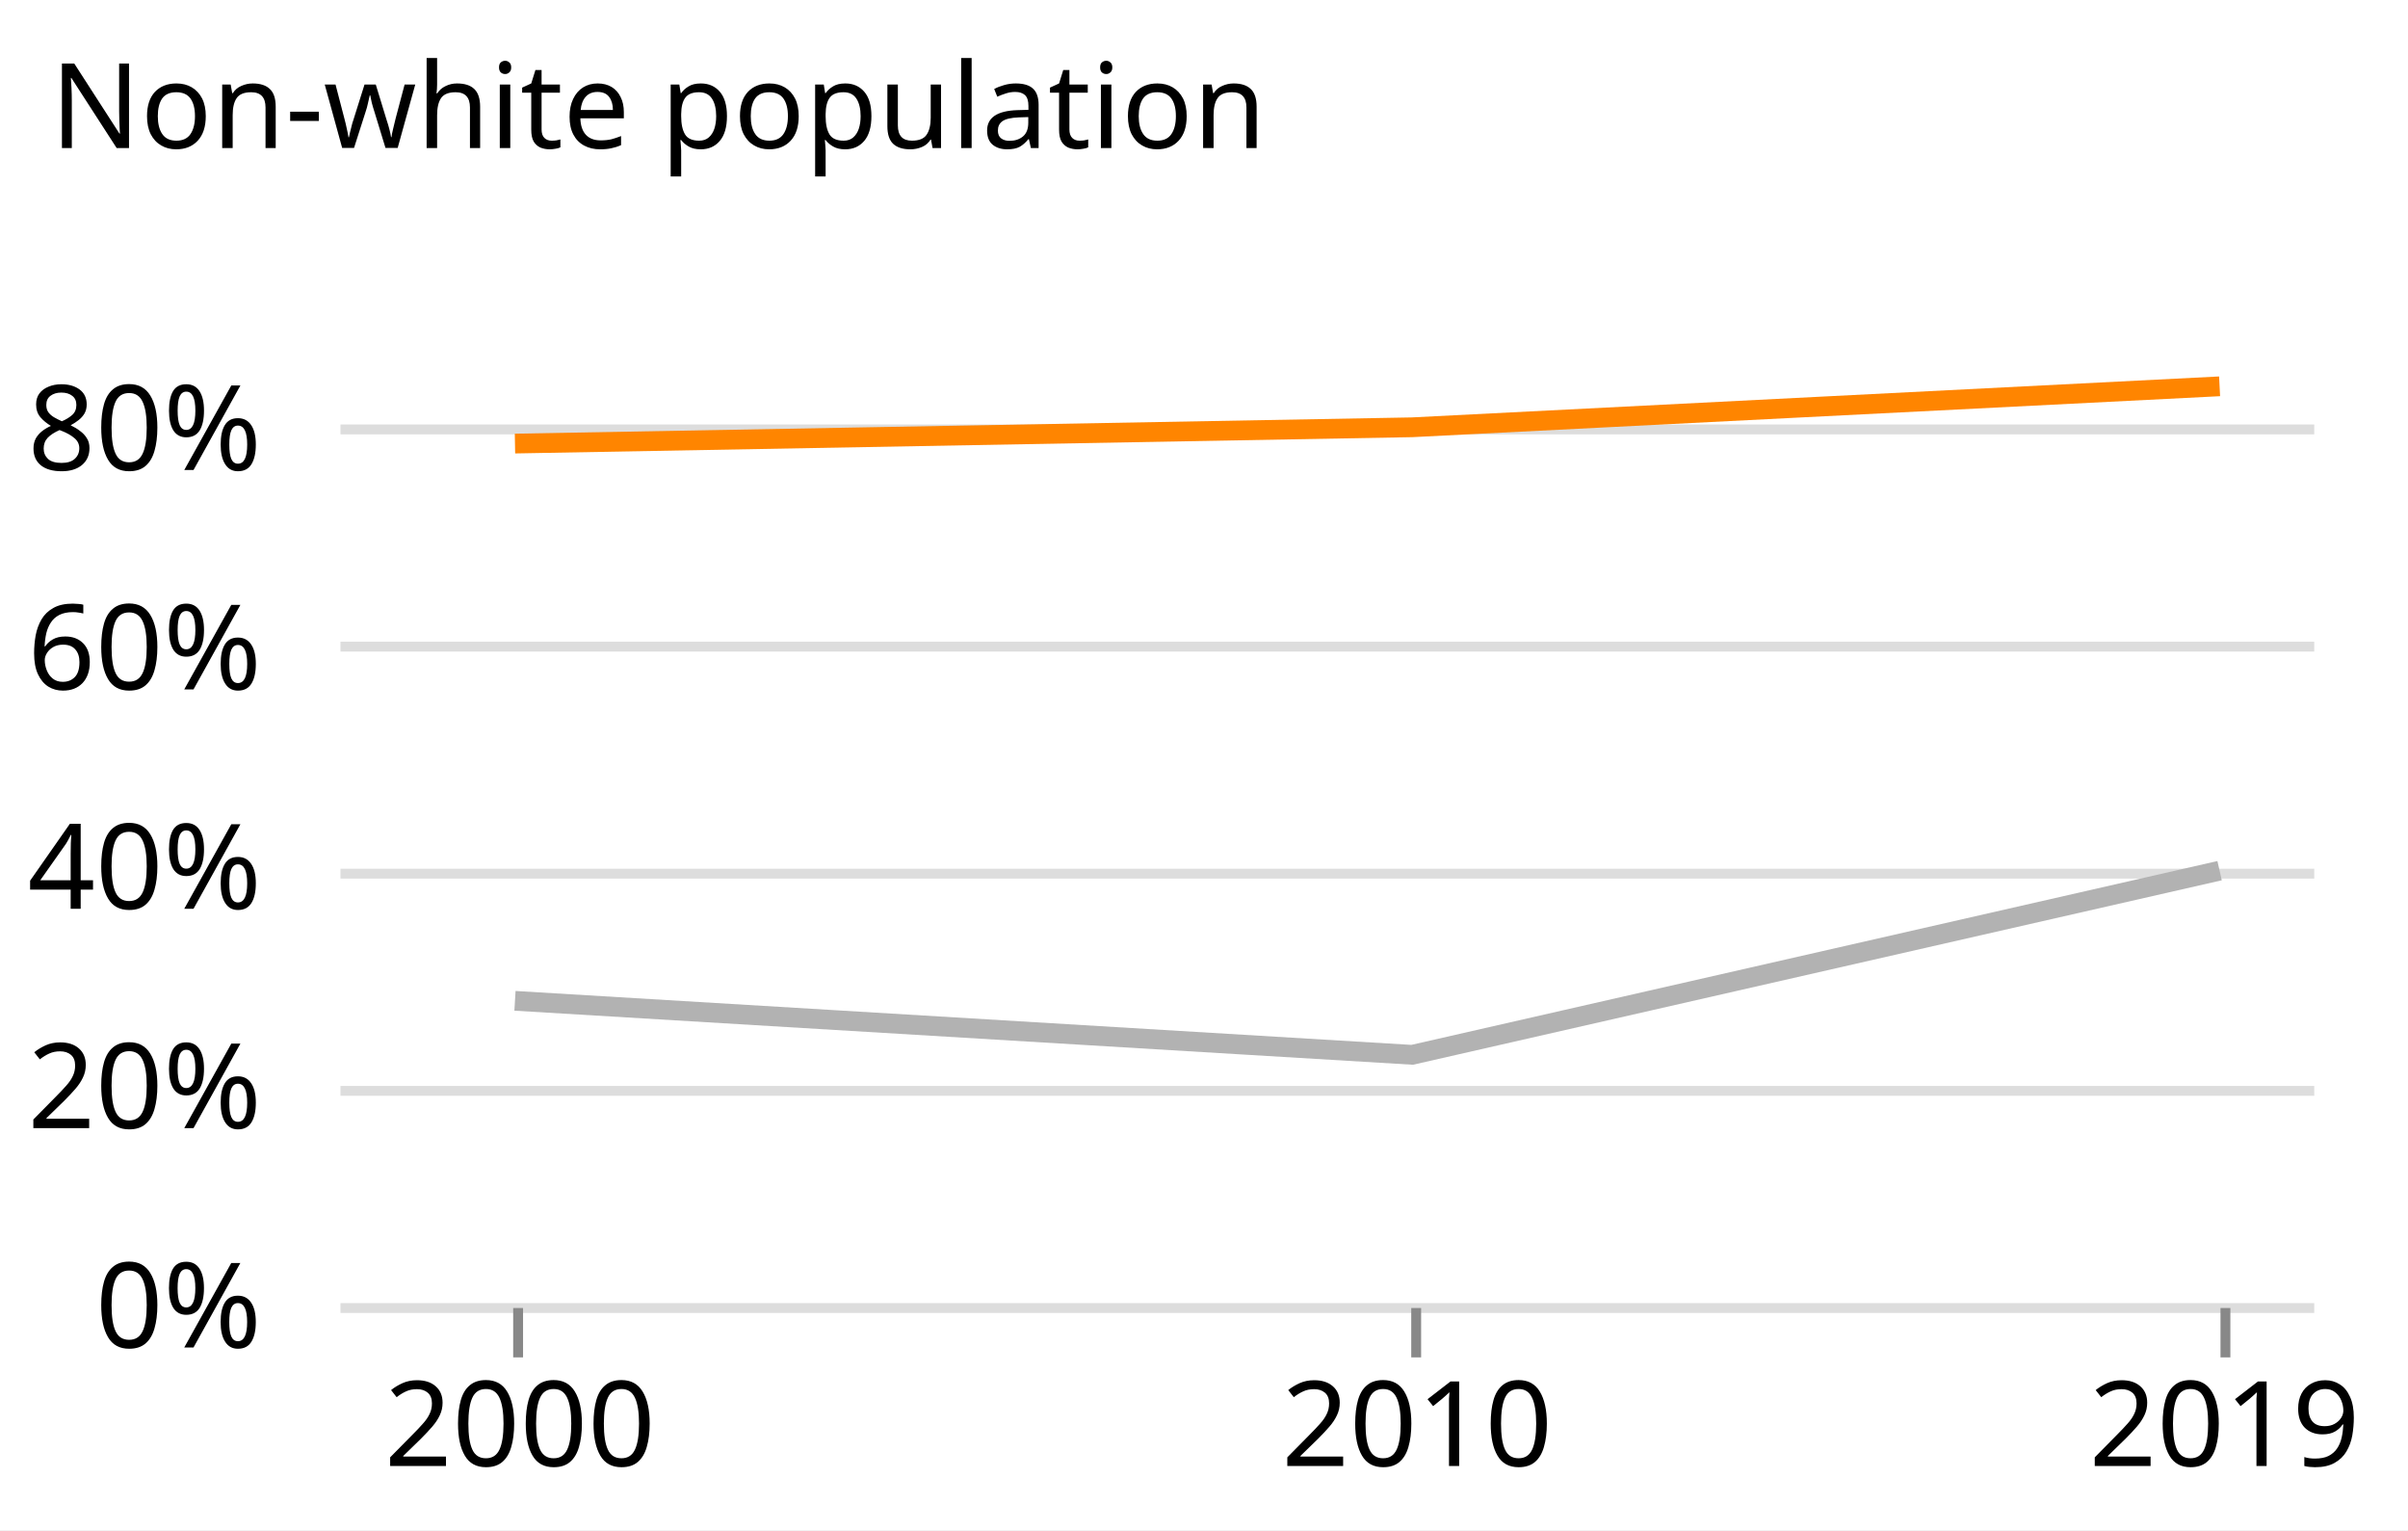
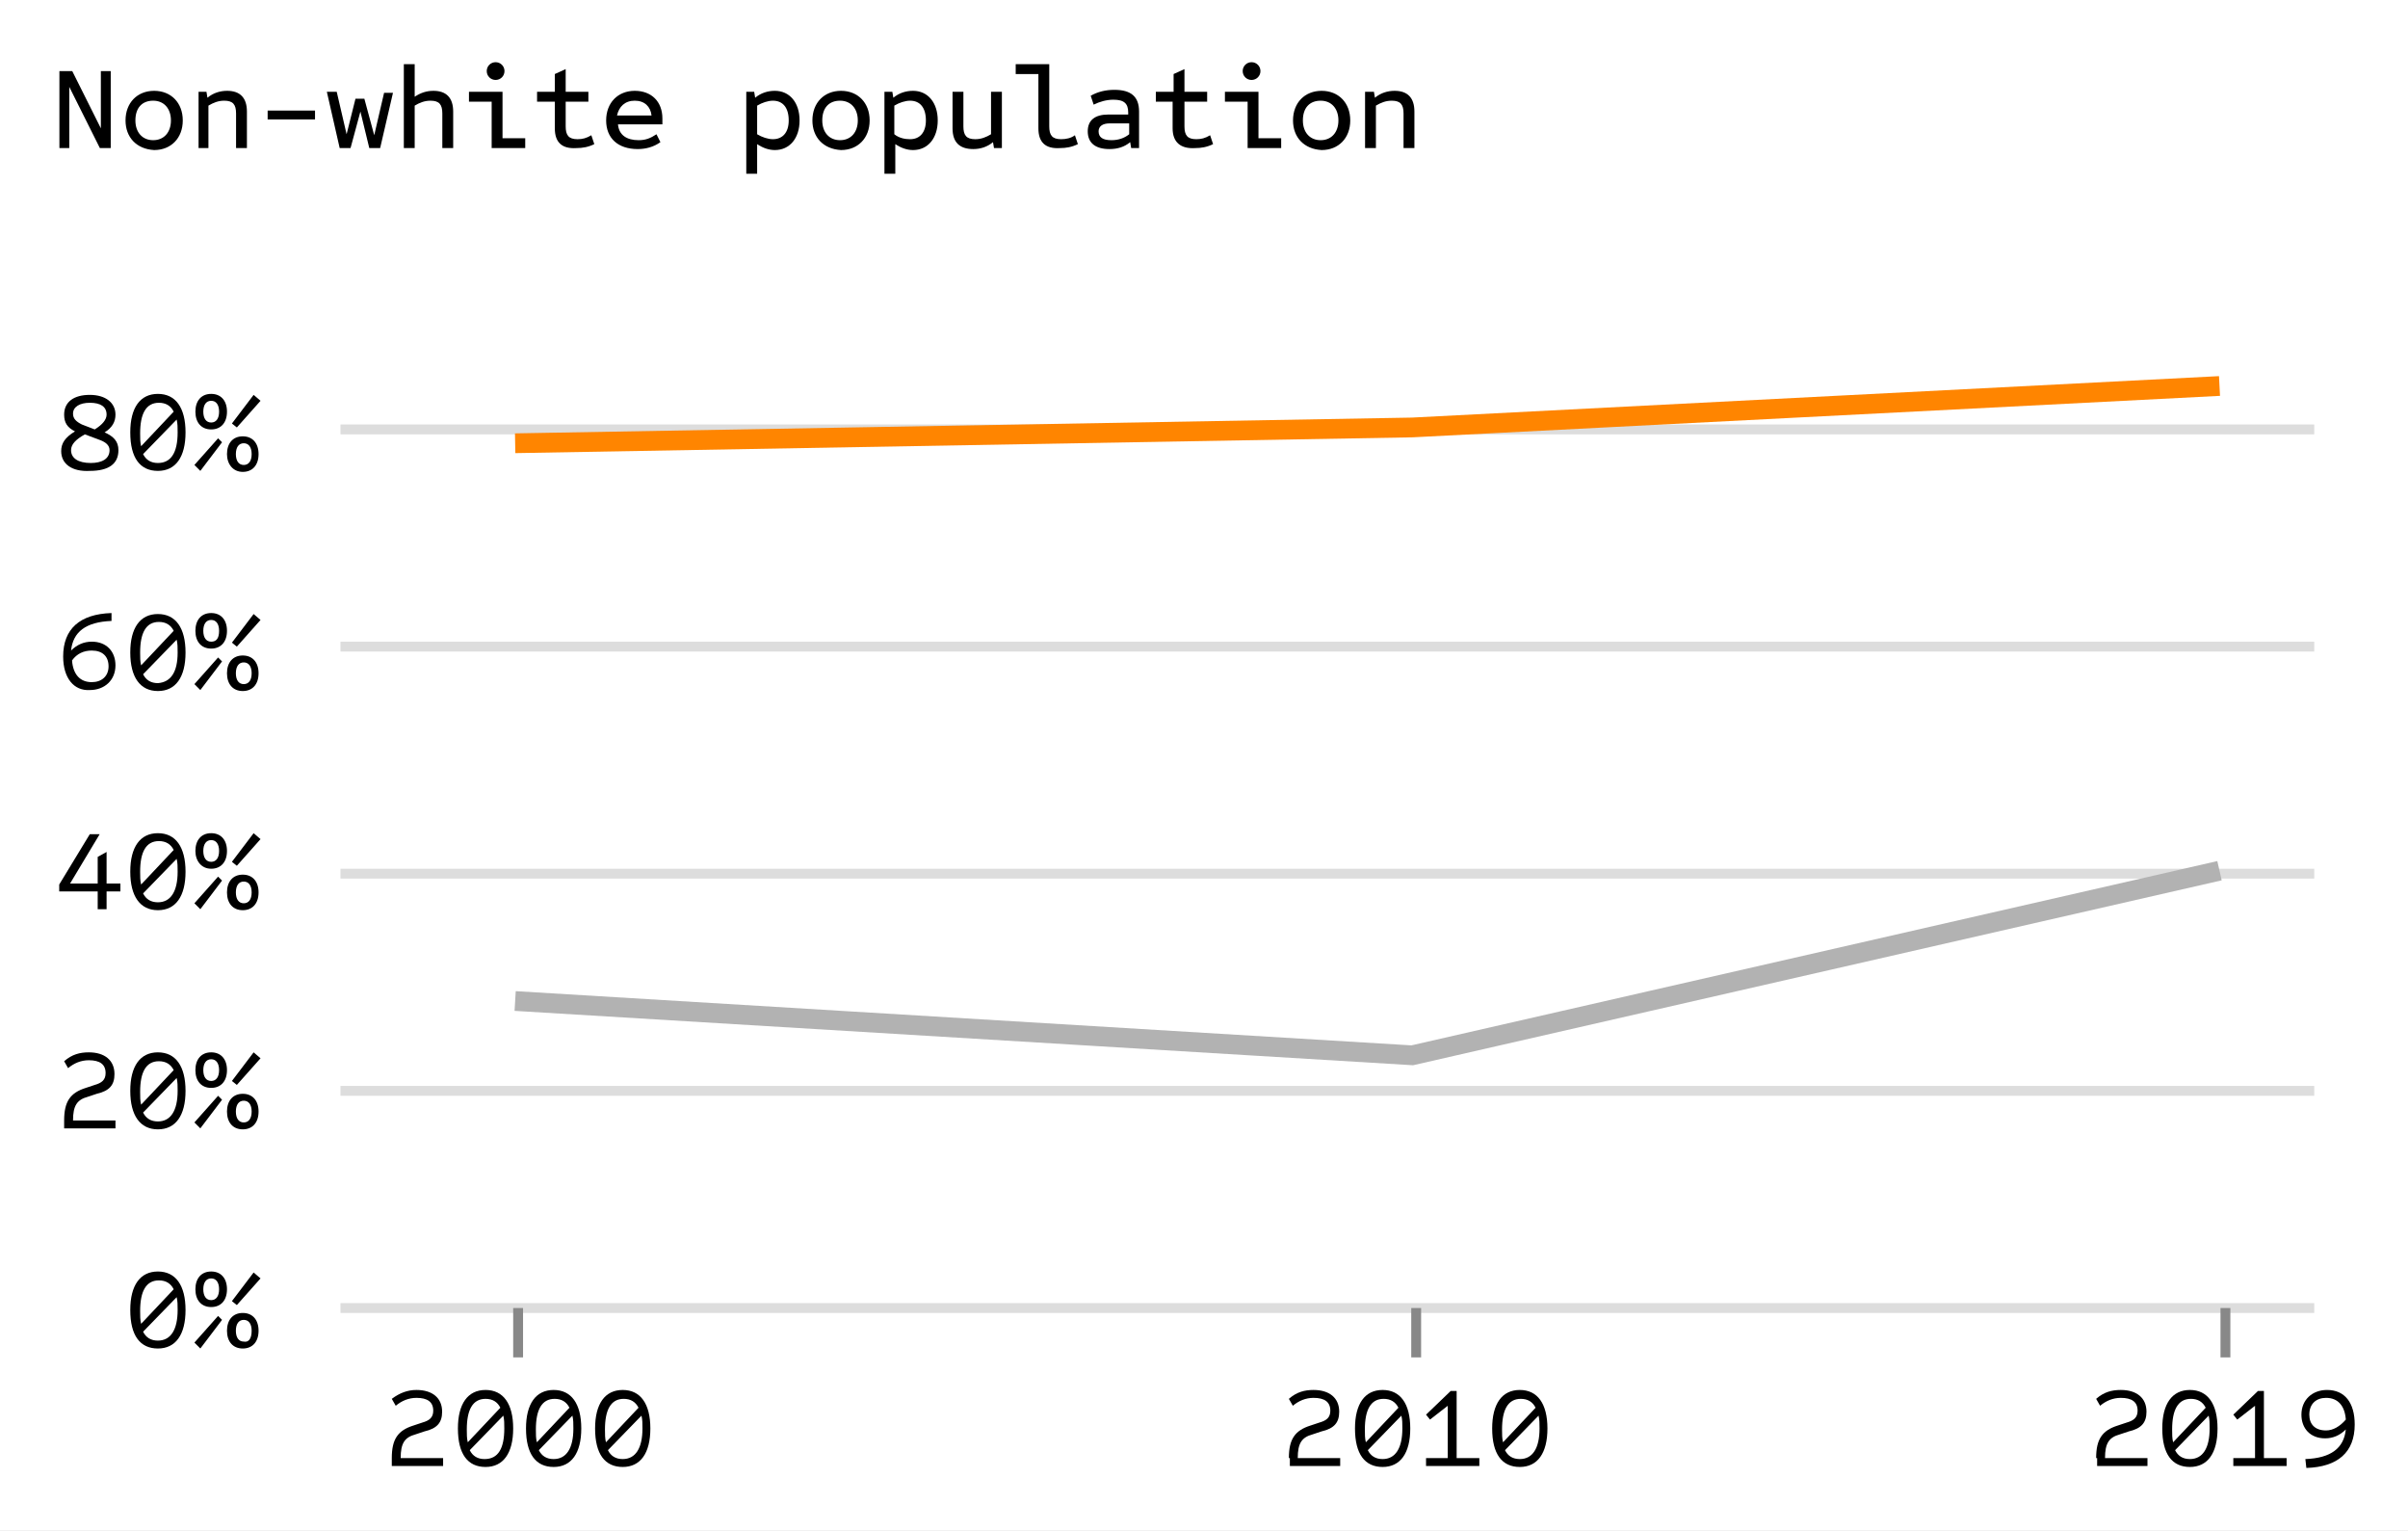
- <svg xmlns="http://www.w3.org/2000/svg" version="1.1" class="marks" width="244" height="155" viewBox="0 0 244 155">
-   <rect width="244" height="155" fill="white" />
-   <g fill="none" stroke-miterlimit="10" transform="translate(34,32)">
-     <g class="mark-group role-frame root" role="graphics-object" aria-roledescription="group mark container">
+ <svg xmlns="http://www.w3.org/2000/svg" version="1.1" id="Layer_1" x="0px" y="0px" viewBox="0 0 244 155" style="enable-background:new 0 0 244 155;" xml:space="preserve">
+   <style type="text/css">
+ 	.st0{fill:#FFFFFF;}
+ 	.st1{fill:none;}
+ 	.st2{fill:none;stroke:#DDDDDD;stroke-miterlimit:10;}
+ 	.st3{display:none;fill:none;stroke:#DDDDDD;stroke-miterlimit:10;}
+ 	.st4{fill:none;stroke:#888888;stroke-miterlimit:10;}
+ 	.st5{enable-background:new    ;}
+ 	.st6{display:none;}
+ 	.st7{fill:none;stroke:#FF8500;stroke-width:2;stroke-miterlimit:10;}
+ 	.st8{display:none;fill:none;stroke:#FF8500;stroke-width:2;stroke-miterlimit:10;}
+ 	.st9{fill:none;stroke:#B2B2B2;stroke-width:2;stroke-miterlimit:10;}
+ 	.st10{display:none;fill:none;stroke:#B2B2B2;stroke-width:2;stroke-miterlimit:10;}
+ </style>
+   <rect class="st0" width="244" height="155" />
+   <g transform="translate(34,32)">
+     <g>
      <g transform="translate(0,0)">
-         <path class="background" aria-hidden="true" d="M0,0h200v100h-200Z" />
+         <path class="st1" d="M0,0h200v100H0V0z" />
        <g>
-           <g class="mark-group role-axis" aria-hidden="true">
+           <g>
            <g transform="translate(0.5,0.5)">
-               <path class="background" aria-hidden="true" d="M0,0h0v0h0Z" pointer-events="none" />
+               <path pointer-events="none" class="st1" d="M0,0L0,0L0,0L0,0z" />
              <g>
-                 <g class="mark-rule role-axis-grid" pointer-events="none">
-                   <line transform="translate(0,100)" x2="200" y2="0" stroke="#ddd" stroke-width="1" opacity="1" />
-                   <line transform="translate(0,78)" x2="200" y2="0" stroke="#ddd" stroke-width="1" opacity="1" />
-                   <line transform="translate(0,56)" x2="200" y2="0" stroke="#ddd" stroke-width="1" opacity="1" />
-                   <line transform="translate(0,33)" x2="200" y2="0" stroke="#ddd" stroke-width="1" opacity="1" />
-                   <line transform="translate(0,11)" x2="200" y2="0" stroke="#ddd" stroke-width="1" opacity="1" />
+                 <g pointer-events="none">
+                   <line class="st2" x1="0" y1="100" x2="200" y2="100" />
+                   <line class="st2" x1="0" y1="78" x2="200" y2="78" />
+                   <line class="st2" x1="0" y1="56" x2="200" y2="56" />
+                   <line class="st2" x1="0" y1="33" x2="200" y2="33" />
+                   <line class="st2" x1="0" y1="11" x2="200" y2="11" />
                </g>
              </g>
-               <path class="foreground" aria-hidden="true" d="" pointer-events="none" display="none" />
+               <path pointer-events="none" class="st3" d="M0,0" />
            </g>
          </g>
-           <g class="mark-group role-axis" role="graphics-symbol" aria-roledescription="axis" aria-label="X-axis for a linear scale with values from 1998 to 2020">
+           <g>
            <g transform="translate(0.5,100.5)">
-               <path class="background" aria-hidden="true" d="M0,0h0v0h0Z" pointer-events="none" />
+               <path pointer-events="none" class="st1" d="M0,0L0,0L0,0L0,0z" />
              <g>
-                 <g class="mark-rule role-axis-tick" pointer-events="none">
-                   <line transform="translate(18,0)" x2="0" y2="5" stroke="#888" stroke-width="1" opacity="1" />
-                   <line transform="translate(109,0)" x2="0" y2="5" stroke="#888" stroke-width="1" opacity="1" />
-                   <line transform="translate(191,0)" x2="0" y2="5" stroke="#888" stroke-width="1" opacity="1" />
+                 <g pointer-events="none">
+                   <line class="st4" x1="18" y1="0" x2="18" y2="5" />
+                   <line class="st4" x1="109" y1="0" x2="109" y2="5" />
+                   <line class="st4" x1="191" y1="0" x2="191" y2="5" />
                </g>
-                 <g class="mark-text role-axis-label" pointer-events="none">
-                   <text text-anchor="middle" transform="translate(18.18182,16)" font-family="Sometype Mono" font-size="12px" fill="#000" opacity="1">2000</text>
-                   <text text-anchor="middle" transform="translate(109.0909,16)" font-family="Sometype Mono" font-size="12px" fill="#000" opacity="1">2010</text>
-                   <text text-anchor="middle" transform="translate(190.9091,16)" font-family="Sometype Mono" font-size="12px" fill="#000" opacity="1">2019</text>
+                 <g pointer-events="none">
+                   <g class="st5">
+                     <path d="M5.2,15.2c0-1.9,0.6-2.8,2.2-3.3l0.9-0.3c0.7-0.2,1.1-0.5,1.1-1.2c0-0.9-0.6-1.3-1.7-1.3c-0.8,0-1.5,0.3-2.1,0.8           L5.2,9.2C6,8.6,6.8,8.3,7.7,8.3c1.6,0,2.6,0.8,2.6,2.2c0,1.1-0.5,1.7-1.8,2l-0.9,0.3c-1.1,0.3-1.5,0.9-1.5,2.4h4.3V16H5.2           V15.2z" />
+                     <path d="M11.9,12.2c0-2.5,1-3.9,2.8-3.9s2.8,1.4,2.8,3.9c0,2.5-1,3.9-2.8,3.9S11.9,14.8,11.9,12.2z M16.2,10.1           c-0.3-0.6-0.8-0.9-1.5-0.9c-1.3,0-1.9,1.1-1.9,3.1c0,0.5,0,0.9,0.1,1.3L16.2,10.1z M16.6,12.2c0-0.5,0-0.9-0.1-1.3           l-3.4,3.5c0.3,0.6,0.8,0.9,1.5,0.9C16,15.3,16.6,14.2,16.6,12.2z" />
+                     <path d="M18.8,12.2c0-2.5,1-3.9,2.8-3.9s2.8,1.4,2.8,3.9c0,2.5-1,3.9-2.8,3.9S18.8,14.8,18.8,12.2z M23.2,10.1           c-0.3-0.6-0.8-0.9-1.5-0.9c-1.3,0-1.9,1.1-1.9,3.1c0,0.5,0,0.9,0.1,1.3L23.2,10.1z M23.6,12.2c0-0.5,0-0.9-0.1-1.3           l-3.4,3.5c0.3,0.6,0.8,0.9,1.5,0.9C22.9,15.3,23.6,14.2,23.6,12.2z" />
+                     <path d="M25.8,12.2c0-2.5,1-3.9,2.8-3.9c1.8,0,2.8,1.4,2.8,3.9c0,2.5-1,3.9-2.8,3.9C26.8,16.1,25.8,14.8,25.8,12.2z            M30.2,10.1c-0.3-0.6-0.8-0.9-1.5-0.9c-1.3,0-1.9,1.1-1.9,3.1c0,0.5,0,0.9,0.1,1.3L30.2,10.1z M30.6,12.2           c0-0.5,0-0.9-0.1-1.3l-3.4,3.5c0.3,0.6,0.8,0.9,1.5,0.9C29.9,15.3,30.6,14.2,30.6,12.2z" />
+                   </g>
+                   <g class="st5">
+                     <path d="M96.1,15.2c0-1.9,0.6-2.8,2.2-3.3l0.9-0.3c0.7-0.2,1.1-0.5,1.1-1.2c0-0.9-0.6-1.3-1.7-1.3c-0.8,0-1.5,0.3-2.1,0.8           l-0.4-0.7c0.8-0.7,1.6-0.9,2.5-0.9c1.6,0,2.6,0.8,2.6,2.2c0,1.1-0.5,1.7-1.8,2l-0.9,0.3c-1.1,0.3-1.5,0.9-1.5,2.4h4.3V16           h-5.1V15.2z" />
+                     <path d="M102.8,12.2c0-2.5,1-3.9,2.8-3.9c1.8,0,2.8,1.4,2.8,3.9c0,2.5-1,3.9-2.8,3.9C103.8,16.1,102.8,14.8,102.8,12.2z            M107.2,10.1c-0.3-0.6-0.8-0.9-1.5-0.9c-1.3,0-1.9,1.1-1.9,3.1c0,0.5,0,0.9,0.1,1.3L107.2,10.1z M107.6,12.2           c0-0.5,0-0.9-0.1-1.3l-3.4,3.5c0.3,0.6,0.8,0.9,1.5,0.9C106.9,15.3,107.6,14.2,107.6,12.2z" />
+                     <path d="M109.9,15.2h2.3V9.9l-1.8,1.4l-0.4-0.5l2.5-2.4h0.6v6.8h2.3V16h-5.4V15.2z" />
+                     <path d="M116.7,12.2c0-2.5,1-3.9,2.8-3.9c1.8,0,2.8,1.4,2.8,3.9c0,2.5-1,3.9-2.8,3.9C117.7,16.1,116.7,14.8,116.7,12.2z            M121.1,10.1c-0.3-0.6-0.8-0.9-1.5-0.9c-1.3,0-1.9,1.1-1.9,3.1c0,0.5,0,0.9,0.1,1.3L121.1,10.1z M121.5,12.2           c0-0.5,0-0.9-0.1-1.3l-3.4,3.5c0.3,0.6,0.8,0.9,1.5,0.9C120.8,15.3,121.5,14.2,121.5,12.2z" />
+                   </g>
+                   <g class="st5">
+                     <path d="M177.9,15.2c0-1.9,0.6-2.8,2.2-3.3l0.9-0.3c0.7-0.2,1.1-0.5,1.1-1.2c0-0.9-0.6-1.3-1.7-1.3c-0.8,0-1.5,0.3-2.1,0.8           l-0.4-0.7c0.8-0.7,1.6-0.9,2.5-0.9c1.6,0,2.6,0.8,2.6,2.2c0,1.1-0.5,1.7-1.8,2l-0.9,0.3c-1.1,0.3-1.5,0.9-1.5,2.4h4.3V16           h-5.1V15.2z" />
+                     <path d="M184.6,12.2c0-2.5,1-3.9,2.8-3.9c1.8,0,2.8,1.4,2.8,3.9c0,2.5-1,3.9-2.8,3.9C185.6,16.1,184.6,14.8,184.6,12.2z            M189,10.1c-0.3-0.6-0.8-0.9-1.5-0.9c-1.3,0-1.9,1.1-1.9,3.1c0,0.5,0,0.9,0.1,1.3L189,10.1z M189.4,12.2           c0-0.5,0-0.9-0.1-1.3l-3.4,3.5c0.3,0.6,0.8,0.9,1.5,0.9C188.7,15.3,189.4,14.2,189.4,12.2z" />
+                     <path d="M191.7,15.2h2.3V9.9l-1.8,1.4l-0.4-0.5l2.5-2.4h0.6v6.8h2.3V16h-5.4V15.2z" />
+                     <path d="M199.1,15.3c2.6-0.1,3.9-1.1,4.1-3h0c-0.6,0.6-1.3,0.9-2.1,0.9c-1.5,0-2.4-1-2.4-2.4c0-1.5,1.1-2.5,2.6-2.5           c1.8,0,2.8,1.3,2.8,3.5c0,2.8-1.7,4.3-4.9,4.4L199.1,15.3z M203.2,11.3c-0.1-1.4-0.8-2.2-2-2.2c-1,0-1.7,0.6-1.7,1.7           c0,1,0.6,1.6,1.7,1.6C201.9,12.4,202.6,12,203.2,11.3z" />
+                   </g>
                </g>
              </g>
-               <path class="foreground" aria-hidden="true" d="" pointer-events="none" display="none" />
+               <path pointer-events="none" class="st6" d="M0,0" />
            </g>
          </g>
-           <g class="mark-group role-axis" role="graphics-symbol" aria-roledescription="axis" aria-label="Y-axis for a linear scale with values from 0% to 90%">
+           <g>
            <g transform="translate(0.5,0.5)">
-               <path class="background" aria-hidden="true" d="M0,0h0v0h0Z" pointer-events="none" />
+               <path pointer-events="none" class="st1" d="M0,0L0,0L0,0L0,0z" />
              <g>
-                 <g class="mark-text role-axis-label" pointer-events="none">
-                   <text text-anchor="end" transform="translate(-8,104)" font-family="Sometype Mono" font-size="12px" fill="#000" opacity="1">0%</text>
-                   <text text-anchor="end" transform="translate(-8,81.77778)" font-family="Sometype Mono" font-size="12px" fill="#000" opacity="1">20%</text>
-                   <text text-anchor="end" transform="translate(-8,59.55556)" font-family="Sometype Mono" font-size="12px" fill="#000" opacity="1">40%</text>
-                   <text text-anchor="end" transform="translate(-8,37.33333)" font-family="Sometype Mono" font-size="12px" fill="#000" opacity="1">60%</text>
-                   <text text-anchor="end" transform="translate(-8,15.11111)" font-family="Sometype Mono" font-size="12px" fill="#000" opacity="1">80%</text>
+                 <g pointer-events="none">
+                   <g class="st5">
+                     <path d="M-21.3,100.2c0-2.5,1-3.9,2.8-3.9c1.8,0,2.8,1.4,2.8,3.9c0,2.5-1,3.9-2.8,3.9C-20.3,104.1-21.3,102.8-21.3,100.2z            M-16.9,98.1c-0.3-0.6-0.8-0.9-1.5-0.9c-1.3,0-1.9,1.1-1.9,3.1c0,0.5,0,0.9,0.1,1.3L-16.9,98.1z M-16.5,100.2           c0-0.5,0-0.9-0.1-1.3l-3.4,3.5c0.3,0.6,0.8,0.9,1.5,0.9C-17.2,103.3-16.5,102.2-16.5,100.2z" />
+                     <path d="M-14.8,103.5l2.4-2.7l0.4,0.4l-2.2,2.9L-14.8,103.5z M-14.7,98.1c0-1.1,0.6-1.8,1.6-1.8c1,0,1.6,0.7,1.6,1.8           c0,1.1-0.6,1.8-1.6,1.8C-14.1,99.9-14.7,99.2-14.7,98.1z M-12.3,98.1c0-0.7-0.3-1.1-0.8-1.1c-0.5,0-0.8,0.4-0.8,1.1           c0,0.7,0.3,1.1,0.8,1.1C-12.6,99.2-12.3,98.8-12.3,98.1z M-11.5,102.3c0-1.1,0.6-1.8,1.6-1.8c1,0,1.6,0.7,1.6,1.8           c0,1.1-0.6,1.8-1.6,1.8C-10.9,104.1-11.5,103.4-11.5,102.3z M-11,99.3l2.2-2.9l0.7,0.6l-2.4,2.7L-11,99.3z M-9,102.3           c0-0.7-0.3-1.1-0.8-1.1c-0.5,0-0.8,0.4-0.8,1.1s0.3,1.1,0.8,1.1C-9.3,103.5-9,103.1-9,102.3z" />
+                   </g>
+                   <g class="st5">
+                     <path d="M-28,81c0-1.9,0.6-2.8,2.2-3.3l0.9-0.3c0.7-0.2,1.1-0.5,1.1-1.2c0-0.9-0.6-1.3-1.7-1.3c-0.8,0-1.5,0.3-2.1,0.8           l-0.4-0.7c0.8-0.7,1.6-0.9,2.5-0.9c1.6,0,2.6,0.8,2.6,2.2c0,1.1-0.5,1.7-1.8,2l-0.9,0.3c-1.1,0.3-1.5,0.9-1.5,2.4h4.3v0.8           H-28V81z" />
+                     <path d="M-21.3,78c0-2.5,1-3.9,2.8-3.9s2.8,1.4,2.8,3.9c0,2.5-1,3.9-2.8,3.9S-21.3,80.5-21.3,78z M-16.9,75.9           c-0.3-0.6-0.8-0.9-1.5-0.9c-1.3,0-1.9,1.1-1.9,3.1c0,0.5,0,0.9,0.1,1.3L-16.9,75.9z M-16.5,78c0-0.5,0-0.9-0.1-1.3           l-3.4,3.5c0.3,0.6,0.8,0.9,1.5,0.9C-17.2,81.1-16.5,80-16.5,78z" />
+                     <path d="M-14.8,81.2l2.4-2.7l0.4,0.4l-2.2,2.9L-14.8,81.2z M-14.7,75.9c0-1.1,0.6-1.8,1.6-1.8s1.6,0.7,1.6,1.8           c0,1.1-0.6,1.8-1.6,1.8S-14.7,77-14.7,75.9z M-12.3,75.9c0-0.7-0.3-1.1-0.8-1.1s-0.8,0.4-0.8,1.1c0,0.7,0.3,1.1,0.8,1.1           S-12.3,76.6-12.3,75.9z M-11.5,80.1c0-1.1,0.6-1.8,1.6-1.8s1.6,0.7,1.6,1.8c0,1.1-0.6,1.8-1.6,1.8S-11.5,81.2-11.5,80.1z            M-11,77l2.2-2.9l0.7,0.6l-2.4,2.7L-11,77z M-9,80.1c0-0.7-0.3-1.1-0.8-1.1s-0.8,0.4-0.8,1.1s0.3,1.1,0.8,1.1           S-9,80.8-9,80.1z" />
+                   </g>
+                   <g class="st5">
+                     <path d="M-24.6,57.8h-3.9v-0.7l3.1-5.1h1l-3,5h2.8v-2.7l0.9-0.5V57h1.4v0.8h-1.4v1.8h-0.9V57.8z" />
+                     <path d="M-21.3,55.8c0-2.5,1-3.9,2.8-3.9s2.8,1.4,2.8,3.9c0,2.5-1,3.9-2.8,3.9S-21.3,58.3-21.3,55.8z M-16.9,53.6           c-0.3-0.6-0.8-0.9-1.5-0.9c-1.3,0-1.9,1.1-1.9,3.1c0,0.5,0,0.9,0.1,1.3L-16.9,53.6z M-16.5,55.8c0-0.5,0-0.9-0.1-1.3           l-3.4,3.5c0.3,0.6,0.8,0.9,1.5,0.9C-17.2,58.9-16.5,57.8-16.5,55.8z" />
+                     <path d="M-14.8,59l2.4-2.7l0.4,0.4l-2.2,2.9L-14.8,59z M-14.7,53.7c0-1.1,0.6-1.8,1.6-1.8s1.6,0.7,1.6,1.8           c0,1.1-0.6,1.8-1.6,1.8S-14.7,54.7-14.7,53.7z M-12.3,53.7c0-0.7-0.3-1.1-0.8-1.1s-0.8,0.4-0.8,1.1c0,0.7,0.3,1.1,0.8,1.1           S-12.3,54.4-12.3,53.7z M-11.5,57.9c0-1.1,0.6-1.8,1.6-1.8s1.6,0.7,1.6,1.8c0,1.1-0.6,1.8-1.6,1.8S-11.5,59-11.5,57.9z            M-11,54.8l2.2-2.9l0.7,0.6l-2.4,2.7L-11,54.8z M-9,57.9c0-0.7-0.3-1.1-0.8-1.1s-0.8,0.4-0.8,1.1s0.3,1.1,0.8,1.1           S-9,58.6-9,57.9z" />
+                   </g>
+                   <g class="st5">
+                     <path d="M-28.1,34c0-2.8,1.7-4.3,4.9-4.4l0,0.8c-2.6,0.1-3.9,1.1-4.1,3h0c0.6-0.6,1.3-0.9,2.1-0.9c1.5,0,2.4,1,2.4,2.4           c0,1.5-1.1,2.5-2.6,2.5C-27,37.5-28.1,36.2-28.1,34z M-23.5,35c0-1-0.6-1.6-1.7-1.6c-0.8,0-1.5,0.3-2,1           c0.1,1.4,0.8,2.2,2,2.2C-24.2,36.6-23.5,36-23.5,35z" />
+                     <path d="M-21.3,33.6c0-2.5,1-3.9,2.8-3.9s2.8,1.4,2.8,3.9c0,2.5-1,3.9-2.8,3.9S-21.3,36.1-21.3,33.6z M-16.9,31.4           c-0.3-0.6-0.8-0.9-1.5-0.9c-1.3,0-1.9,1.1-1.9,3.1c0,0.5,0,0.9,0.1,1.3L-16.9,31.4z M-16.5,33.6c0-0.5,0-0.9-0.1-1.3           l-3.4,3.5c0.3,0.6,0.8,0.9,1.5,0.9C-17.2,36.6-16.5,35.6-16.5,33.6z" />
+                     <path d="M-14.8,36.8l2.4-2.7l0.4,0.4l-2.2,2.9L-14.8,36.8z M-14.7,31.4c0-1.1,0.6-1.8,1.6-1.8s1.6,0.7,1.6,1.8           c0,1.1-0.6,1.8-1.6,1.8S-14.7,32.5-14.7,31.4z M-12.3,31.4c0-0.7-0.3-1.1-0.8-1.1s-0.8,0.4-0.8,1.1c0,0.7,0.3,1.1,0.8,1.1           S-12.3,32.2-12.3,31.4z M-11.5,35.7c0-1.1,0.6-1.8,1.6-1.8s1.6,0.7,1.6,1.8c0,1.1-0.6,1.8-1.6,1.8S-11.5,36.8-11.5,35.7z            M-11,32.6l2.2-2.9l0.7,0.6l-2.4,2.7L-11,32.6z M-9,35.7c0-0.7-0.3-1.1-0.8-1.1s-0.8,0.4-0.8,1.1s0.3,1.1,0.8,1.1           S-9,36.4-9,35.7z" />
+                   </g>
+                   <g class="st5">
+                     <path d="M-28.3,13.2c0-0.8,0.4-1.4,1.4-2v0c-0.8-0.4-1.1-0.9-1.1-1.7c0-1.3,1-2,2.6-2c1.6,0,2.6,0.8,2.6,2           c0,0.7-0.3,1.3-1.1,1.8v0c0.9,0.4,1.4,0.9,1.4,1.8c0,1.4-1,2.1-2.9,2.1C-27.2,15.3-28.3,14.5-28.3,13.2z M-23.4,13.1           c0-0.5-0.4-0.8-0.9-1l-1.6-0.6c-0.9,0.5-1.4,1-1.4,1.6c0,0.8,0.7,1.3,2,1.3C-24.2,14.4-23.4,14-23.4,13.1z M-23.7,9.5           c0-0.8-0.6-1.2-1.7-1.2c-1,0-1.7,0.4-1.7,1.1c0,0.5,0.3,0.8,0.9,1.1l1.3,0.5C-24.1,10.5-23.7,10-23.7,9.5z" />
+                     <path d="M-21.3,11.3c0-2.5,1-3.9,2.8-3.9s2.8,1.4,2.8,3.9c0,2.5-1,3.9-2.8,3.9S-21.3,13.9-21.3,11.3z M-16.9,9.2           c-0.3-0.6-0.8-0.9-1.5-0.9c-1.3,0-1.9,1.1-1.9,3.1c0,0.5,0,0.9,0.1,1.3L-16.9,9.2z M-16.5,11.3c0-0.5,0-0.9-0.1-1.3           l-3.4,3.5c0.3,0.6,0.8,0.9,1.5,0.9C-17.2,14.4-16.5,13.4-16.5,11.3z" />
+                     <path d="M-14.8,14.6l2.4-2.7l0.4,0.4l-2.2,2.9L-14.8,14.6z M-14.7,9.2c0-1.1,0.6-1.8,1.6-1.8s1.6,0.7,1.6,1.8           c0,1.1-0.6,1.8-1.6,1.8S-14.7,10.3-14.7,9.2z M-12.3,9.2c0-0.7-0.3-1.1-0.8-1.1s-0.8,0.4-0.8,1.1c0,0.7,0.3,1.1,0.8,1.1           S-12.3,9.9-12.3,9.2z M-11.5,13.5c0-1.1,0.6-1.8,1.6-1.8s1.6,0.7,1.6,1.8c0,1.1-0.6,1.8-1.6,1.8S-11.5,14.5-11.5,13.5z            M-11,10.4l2.2-2.9l0.7,0.6l-2.4,2.7L-11,10.4z M-9,13.5c0-0.7-0.3-1.1-0.8-1.1s-0.8,0.4-0.8,1.1s0.3,1.1,0.8,1.1           S-9,14.2-9,13.5z" />
+                   </g>
                </g>
              </g>
-               <path class="foreground" aria-hidden="true" d="" pointer-events="none" display="none" />
+               <path pointer-events="none" class="st6" d="M0,0" />
            </g>
          </g>
-           <g class="mark-group role-scope pathgroup" role="graphics-object" aria-roledescription="group mark container">
+           <g>
            <g transform="translate(0,0)">
-               <path class="background" aria-hidden="true" d="M0,0h200v100h-200Z" />
+               <path class="st1" d="M0,0h200v100H0V0z" />
              <g>
-                 <g class="mark-line role-mark marks" role="graphics-object" aria-roledescription="line mark container">
-                   <path aria-label="nta_name: Greenpoint; year: 2000; valuePer: 78%" role="graphics-symbol" aria-roledescription="line mark" d="M18.182,12.932L109.091,11.283L190.909,7.133" stroke="#ff8500" stroke-width="2" />
+                 <g>
+                   <path class="st7" d="M18.2,12.9l90.9-1.6l81.8-4.2" />
                </g>
              </g>
-               <path class="foreground" aria-hidden="true" d="" display="none" />
+               <path class="st8" d="M0,0" />
            </g>
            <g transform="translate(0,0)">
-               <path class="background" aria-hidden="true" d="M0,0h200v100h-200Z" />
+               <path class="st1" d="M0,0h200v100H0V0z" />
              <g>
-                 <g class="mark-line role-mark marks" role="graphics-object" aria-roledescription="line mark container">
-                   <path aria-label="nta_name: New York City; year: 2000; valuePer: 28%" role="graphics-symbol" aria-roledescription="line mark" d="M18.182,69.381L109.091,74.85L190.909,56.196" stroke="#b2b2b2" stroke-width="2" />
+                 <g>
+                   <path class="st9" d="M18.2,69.4l90.9,5.5l81.8-18.7" />
                </g>
              </g>
-               <path class="foreground" aria-hidden="true" d="" display="none" />
+               <path class="st10" d="M0,0" />
            </g>
          </g>
-           <g class="mark-group role-title">
+           <g>
            <g transform="translate(-28.87997,-16)">
-               <path class="background" aria-hidden="true" d="M0,0h0v0h0Z" pointer-events="none" />
+               <path pointer-events="none" class="st1" d="M0,0L0,0L0,0L0,0z" />
              <g>
-                 <g class="mark-text role-title-text" role="graphics-symbol" aria-roledescription="title" aria-label="Title text 'Non-white population'" pointer-events="none">
-                   <text text-anchor="start" transform="translate(0,-1)" font-family="Sometype Mono" font-size="12px" font-weight="500" fill="#000" opacity="1">Non-white population</text>
+                 <g pointer-events="none">
+                   <g class="st5">
+                     <path d="M0.9-8.8h1.3L5.1-3v-5.8h1V-1H5L1.9-7.2V-1h-1V-8.8z" />
+                     <path d="M7.6-3.8c0-1.8,1.2-3,2.9-3c1.7,0,2.9,1.2,2.9,3c0,1.8-1.2,3-2.9,3C8.7-0.9,7.6-2.1,7.6-3.8z M12.2-3.8           c0-1.2-0.7-2-1.8-2s-1.8,0.7-1.8,2c0,1.2,0.7,2,1.8,2S12.2-2.6,12.2-3.8z" />
+                     <path d="M15-6.7h0.8l0.1,0.6c0.6-0.5,1.3-0.7,2-0.7c1.3,0,2,0.7,2,2.1V-1h-1.1v-3.5c0-0.9-0.3-1.3-1.2-1.3           c-0.6,0-1.1,0.2-1.6,0.5V-1H15V-6.7z" />
+                     <path d="M22-4.8h4.8v0.9H22V-4.8z" />
+                     <path d="M28-6.7h1l1,4.3L30.9-6h0.9l1,3.7l1-4.3h0.9L33.4-1h-1.1l-0.9-3.7L30.4-1h-1.1L28-6.7z" />
+                     <path d="M35.8-9.5h1.1v3.3c0.6-0.4,1.2-0.6,1.9-0.6c1.3,0,2,0.7,2,2.1V-1h-1.1v-3.5c0-0.9-0.3-1.3-1.2-1.3           c-0.6,0-1.1,0.2-1.6,0.5V-1h-1.1V-9.5z" />
+                     <path d="M44.7-5.7h-2.3v-1h3.4V-2h2.3v1h-3.4V-5.7z M44.2-8.8c0-0.5,0.4-0.9,0.9-0.9c0.5,0,0.9,0.4,0.9,0.9           c0,0.5-0.4,0.9-0.9,0.9C44.6-7.9,44.2-8.3,44.2-8.8z" />
+                     <path d="M51.1-3v-2.7h-1.8v-1h1.8v-1.8l1.1-0.5v2.3h2.3v1h-2.3v2.5c0,0.9,0.3,1.3,1.2,1.3c0.5,0,0.9-0.1,1.4-0.4l0.3,0.9           c-0.6,0.3-1.2,0.4-1.8,0.4C51.8-0.9,51.1-1.6,51.1-3z" />
+                     <path d="M56.3-3.8c0-1.8,1.2-3,2.9-3C60.9-6.8,62-5.7,62-4c0,0.2,0,0.4,0,0.6h-4.5c0.1,1.1,0.9,1.6,2.1,1.6           c0.7,0,1.2-0.2,1.8-0.6l0.4,0.8c-0.7,0.5-1.5,0.7-2.3,0.7C57.5-0.9,56.3-2,56.3-3.8z M60.9-4.3c-0.1-0.9-0.7-1.5-1.7-1.5           c-1,0-1.6,0.6-1.8,1.5H60.9z" />
+                     <path d="M70.5-6.7h0.8l0.1,0.6c0.6-0.5,1.3-0.7,2-0.7c1.5,0,2.5,1.2,2.5,3c0,1.8-1,3-2.5,3c-0.6,0-1.2-0.2-1.8-0.6v3h-1.1           V-6.7z M74.8-3.8c0-1.3-0.6-2-1.6-2c-0.5,0-1.1,0.2-1.6,0.5v2.9c0.5,0.3,1.1,0.5,1.6,0.5C74.2-1.9,74.8-2.6,74.8-3.8z" />
+                     <path d="M77.2-3.8c0-1.8,1.2-3,2.9-3c1.7,0,2.9,1.2,2.9,3c0,1.8-1.2,3-2.9,3C78.3-0.9,77.2-2.1,77.2-3.8z M81.8-3.8           c0-1.2-0.7-2-1.8-2s-1.8,0.7-1.8,2c0,1.2,0.7,2,1.8,2S81.8-2.6,81.8-3.8z" />
+                     <path d="M84.5-6.7h0.8l0.1,0.6c0.6-0.5,1.3-0.7,2-0.7c1.5,0,2.5,1.2,2.5,3c0,1.8-1,3-2.5,3c-0.6,0-1.2-0.2-1.8-0.6v3h-1.1           V-6.7z M88.7-3.8c0-1.3-0.6-2-1.6-2c-0.5,0-1.1,0.2-1.6,0.5v2.9C86-2,86.6-1.9,87.1-1.9C88.1-1.9,88.7-2.6,88.7-3.8z" />
+                     <path d="M91.4-3v-3.7h1.1v3.5c0,0.9,0.3,1.3,1.2,1.3c0.6,0,1.1-0.2,1.6-0.5v-4.3h1.1V-1h-0.8l-0.1-0.6           c-0.6,0.5-1.3,0.7-2,0.7C92.1-0.9,91.4-1.6,91.4-3z" />
+                     <path d="M100.1-3v-5.5h-2.3v-1h3.4v6.3c0,0.9,0.3,1.3,1.2,1.3c0.5,0,1-0.1,1.4-0.4l0.3,0.9c-0.6,0.3-1.2,0.4-1.8,0.4           C100.8-0.9,100.1-1.6,100.1-3z" />
+                     <path d="M105.1-2.7c0-1.1,0.7-1.7,2.1-1.7h2v-0.2c0-0.9-0.4-1.3-1.5-1.3c-0.7,0-1.4,0.2-2,0.5l-0.3-0.9           c0.7-0.4,1.5-0.6,2.4-0.6c1.7,0,2.5,0.7,2.5,2.2V-1h-0.8l-0.1-0.6c-0.6,0.5-1.3,0.7-2.1,0.7C105.9-0.9,105.1-1.5,105.1-2.7           z M109.3-2.4v-1.1h-2c-0.7,0-1.1,0.3-1.1,0.8c0,0.6,0.4,0.9,1.3,0.9C108.2-1.8,108.8-2,109.3-2.4z" />
+                     <path d="M113.7-3v-2.7H112v-1h1.8v-1.8l1.1-0.5v2.3h2.3v1h-2.3v2.5c0,0.9,0.3,1.3,1.2,1.3c0.5,0,0.9-0.1,1.4-0.4l0.3,0.9           c-0.6,0.3-1.2,0.4-1.8,0.4C114.5-0.9,113.7-1.6,113.7-3z" />
+                     <path d="M121.3-5.7h-2.3v-1h3.4V-2h2.3v1h-3.4V-5.7z M120.8-8.8c0-0.5,0.4-0.9,0.9-0.9c0.5,0,0.9,0.4,0.9,0.9           c0,0.5-0.4,0.9-0.9,0.9C121.2-7.9,120.8-8.3,120.8-8.8z" />
+                     <path d="M125.9-3.8c0-1.8,1.2-3,2.9-3c1.7,0,2.9,1.2,2.9,3c0,1.8-1.2,3-2.9,3C127-0.9,125.9-2.1,125.9-3.8z M130.5-3.8           c0-1.2-0.7-2-1.8-2s-1.8,0.7-1.8,2c0,1.2,0.7,2,1.8,2S130.5-2.6,130.5-3.8z" />
+                     <path d="M133.3-6.7h0.8l0.1,0.6c0.6-0.5,1.3-0.7,2-0.7c1.3,0,2,0.7,2,2.1V-1h-1.1v-3.5c0-0.9-0.3-1.3-1.2-1.3           c-0.6,0-1.1,0.2-1.6,0.5V-1h-1.1V-6.7z" />
+                   </g>
                </g>
              </g>
-               <path class="foreground" aria-hidden="true" d="" pointer-events="none" display="none" />
+               <path pointer-events="none" class="st6" d="M0,0" />
            </g>
          </g>
        </g>
-         <path class="foreground" aria-hidden="true" d="" display="none" />
+         <path class="st6" d="M0,0" />
      </g>
    </g>
  </g>
</svg>
